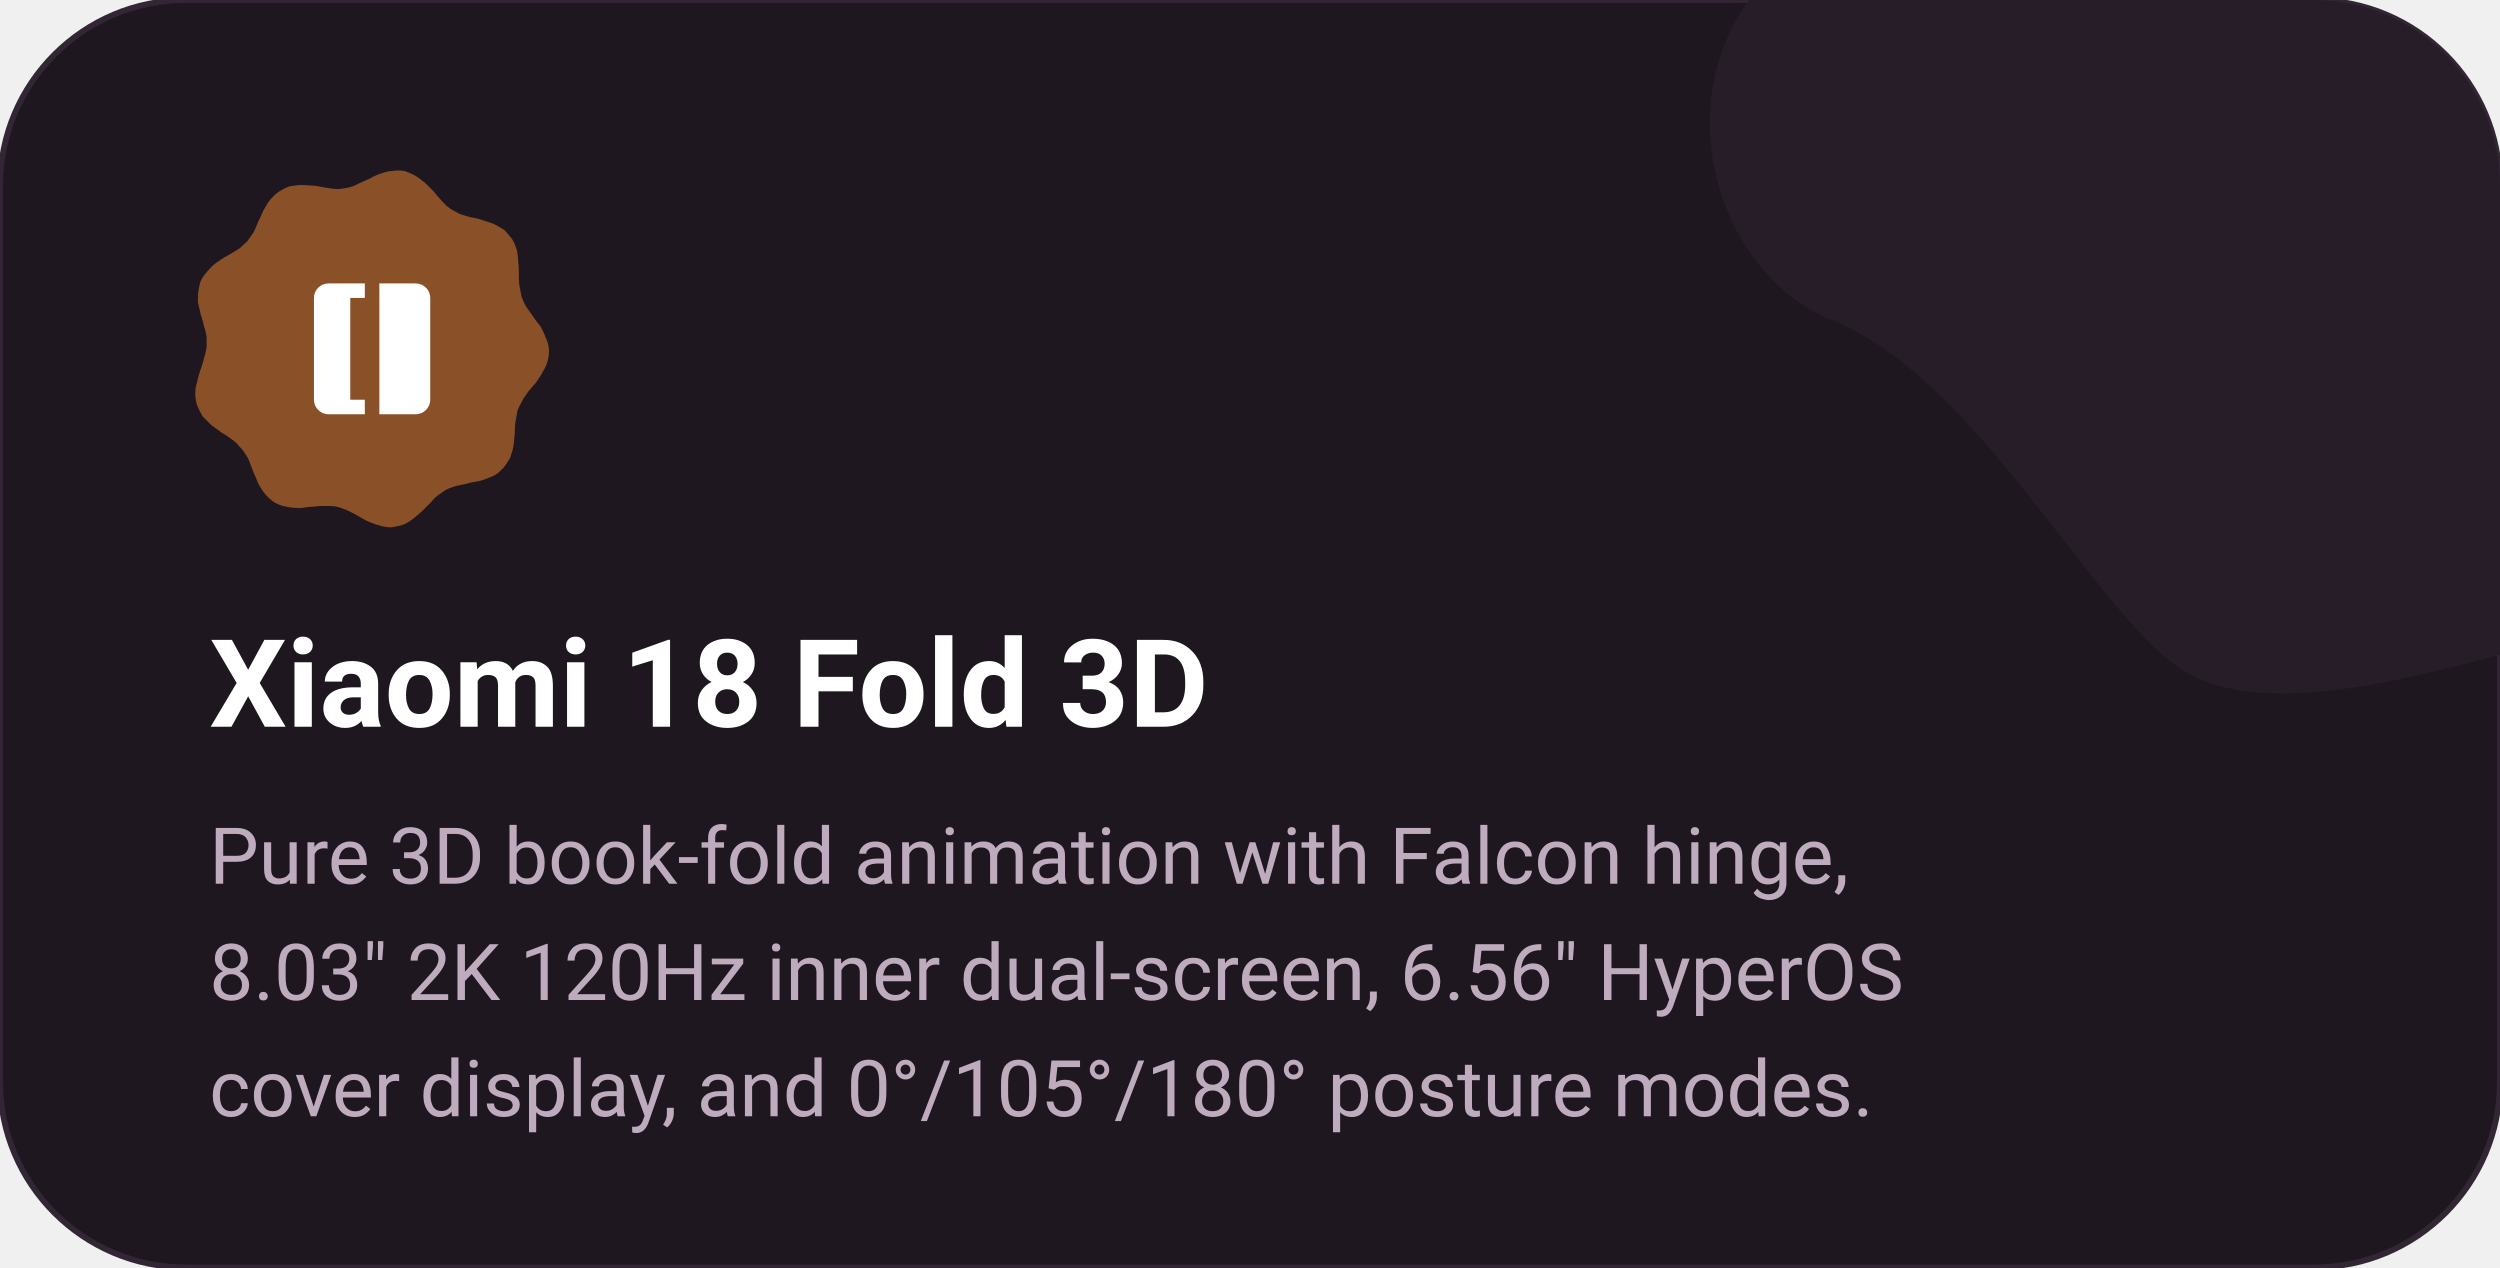
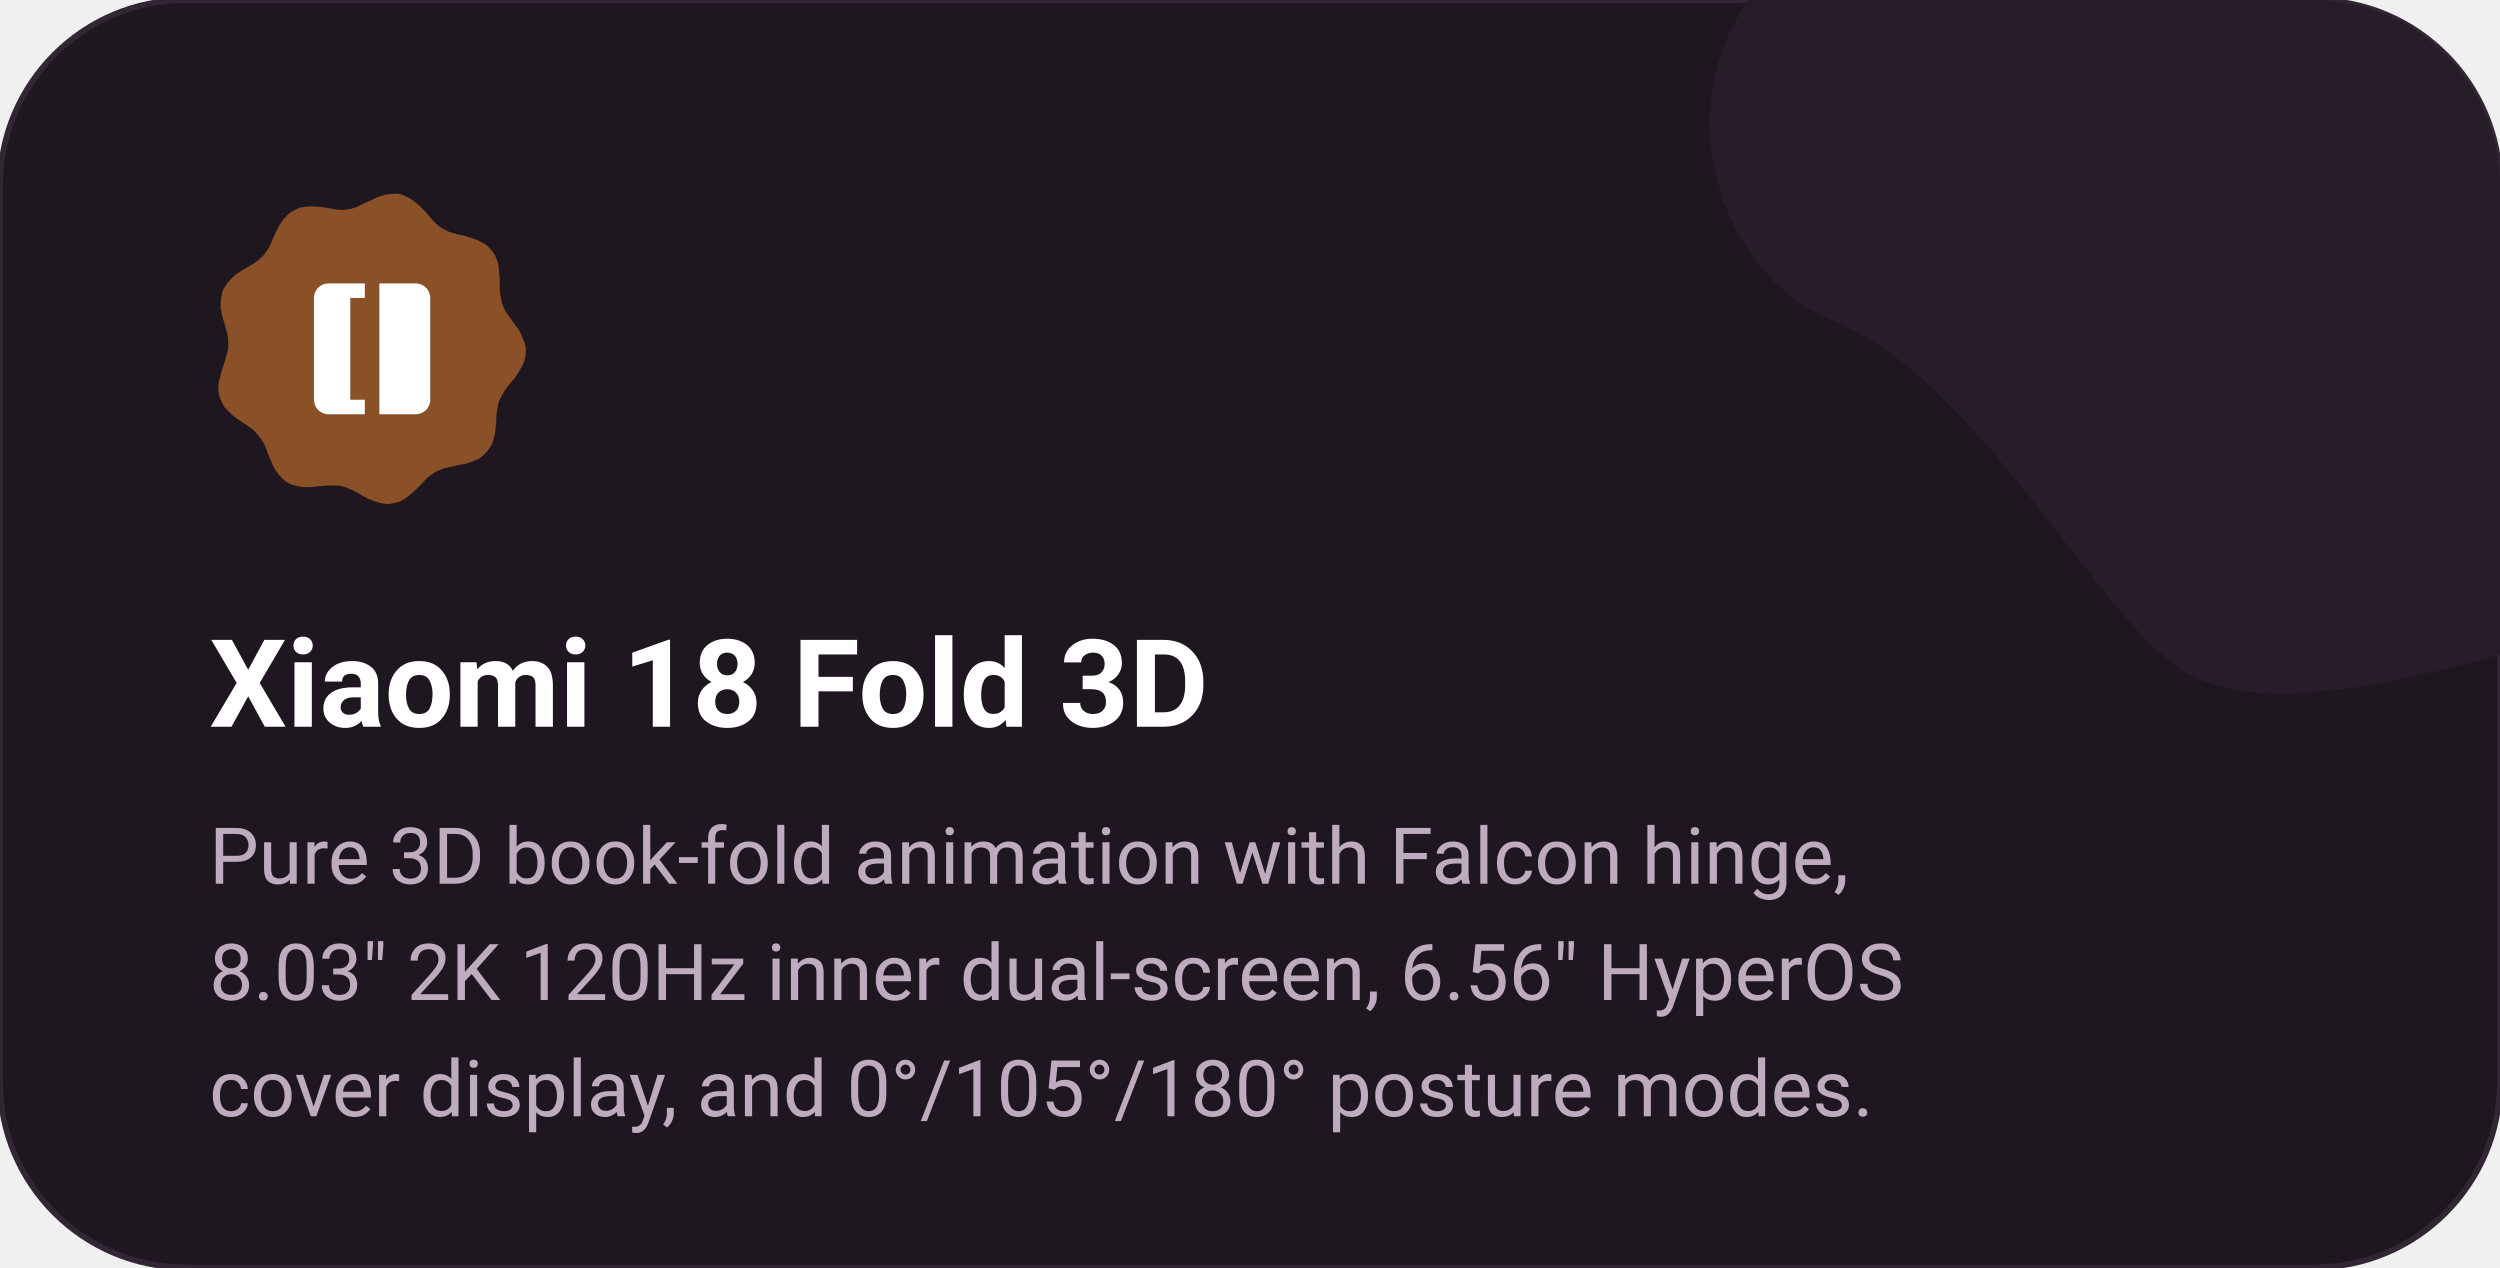
<svg xmlns="http://www.w3.org/2000/svg" width="430" height="218" viewBox="0 0 430 218">
  <clipPath id="c_fold">
    <rect width="430" height="218" rx="32" />
  </clipPath>
  <rect width="430" height="218" rx="32" fill="#1e1720" stroke="#322635" stroke-width="1" />
  <g clip-path="url(#c_fold)">
    <path d="M440,110 C420,115 390,125 375,115 C360,105 340,65 315,55 C295,47 285,15 305,-5 C325,-25 355,-55 390,-55 C430,-55 470,20 475,50 C480,80 455,105 440,110 Z" fill="#261d28" />
  </g>
-   <path d="M63.1,39.1C62.7,39.6 62.3,40.0 61.9,40.5C61.6,41.0 61.2,41.4 61.0,41.9C60.7,42.4 60.5,42.8 60.3,43.3C60.2,43.9 60.1,44.4 60.0,45.0C59.9,45.5 59.9,46.1 59.9,46.7C59.8,47.3 59.8,48.0 59.7,48.6C59.6,49.2 59.4,49.8 59.2,50.4C58.9,50.9 58.6,51.4 58.2,51.9C57.8,52.3 57.4,52.7 56.9,53.0C56.3,53.3 55.7,53.5 55.2,53.7C54.6,53.9 53.9,54.0 53.3,54.1C52.7,54.3 52.1,54.4 51.6,54.5C51.0,54.6 50.5,54.8 50.0,55.0C49.5,55.2 49.1,55.5 48.7,55.8C48.2,56.1 47.8,56.5 47.4,57.0C47.0,57.4 46.6,57.8 46.1,58.3C45.7,58.7 45.2,59.1 44.7,59.5C44.2,59.9 43.7,60.2 43.2,60.4C42.6,60.6 42.0,60.7 41.4,60.8C40.8,60.8 40.2,60.7 39.6,60.5C39.1,60.4 38.5,60.1 37.9,59.9C37.3,59.6 36.8,59.3 36.3,59.0C35.7,58.7 35.2,58.4 34.7,58.2C34.2,58.0 33.7,57.8 33.2,57.7C32.7,57.6 32.1,57.6 31.6,57.6C31.0,57.6 30.5,57.6 29.9,57.7C29.3,57.7 28.6,57.8 28.0,57.9C27.4,57.9 26.8,57.9 26.2,57.8C25.6,57.7 25.0,57.6 24.4,57.3C23.9,57.1 23.4,56.7 23.0,56.3C22.6,55.9 22.2,55.4 21.9,54.9C21.5,54.3 21.3,53.7 21.1,53.2C20.8,52.6 20.6,52.0 20.4,51.5C20.2,50.9 20.0,50.4 19.7,50.0C19.4,49.5 19.1,49.1 18.7,48.7C18.4,48.3 18.0,47.9 17.5,47.6C17.0,47.2 16.5,46.9 16.0,46.6C15.5,46.2 15.0,45.9 14.5,45.5C14.1,45.1 13.6,44.6 13.2,44.2C12.9,43.7 12.6,43.1 12.4,42.6C12.2,42.0 12.1,41.4 12.1,40.8C12.1,40.2 12.2,39.6 12.4,39.0C12.5,38.4 12.7,37.8 12.9,37.2C13.1,36.6 13.3,36.1 13.4,35.5C13.6,35.0 13.7,34.4 13.8,33.9C13.8,33.4 13.8,32.9 13.8,32.3C13.7,31.8 13.6,31.2 13.4,30.7C13.3,30.1 13.1,29.5 12.9,28.9C12.8,28.3 12.6,27.7 12.5,27.1C12.5,26.5 12.5,25.8 12.6,25.3C12.7,24.7 12.8,24.1 13.1,23.6C13.4,23.1 13.8,22.6 14.2,22.2C14.6,21.7 15.1,21.3 15.6,21.0C16.1,20.6 16.7,20.3 17.2,20.0C17.7,19.7 18.2,19.4 18.7,19.1C19.1,18.7 19.5,18.4 19.9,18.0C20.2,17.6 20.5,17.1 20.8,16.7C21.1,16.2 21.3,15.6 21.5,15.1C21.8,14.6 22.0,14.0 22.3,13.4C22.6,12.9 22.9,12.3 23.3,11.8C23.7,11.4 24.1,10.9 24.6,10.6C25.1,10.3 25.6,10.0 26.2,9.8C26.8,9.7 27.4,9.6 28.0,9.6C28.6,9.6 29.3,9.7 29.9,9.7C30.5,9.8 31.1,9.9 31.7,10.0C32.2,10.1 32.8,10.2 33.3,10.2C33.9,10.2 34.4,10.1 34.9,10.0C35.4,9.9 36.0,9.7 36.5,9.4C37.0,9.2 37.5,8.9 38.1,8.7C38.6,8.4 39.2,8.1 39.8,7.9C40.4,7.7 41.0,7.5 41.6,7.5C42.2,7.4 42.8,7.4 43.4,7.5C43.9,7.7 44.5,7.9 45.0,8.2C45.5,8.5 46.0,8.9 46.5,9.3C46.9,9.7 47.4,10.2 47.8,10.6C48.2,11.1 48.6,11.6 49.0,12.0C49.4,12.4 49.7,12.8 50.2,13.1C50.6,13.4 51.1,13.6 51.6,13.9C52.1,14.1 52.6,14.2 53.2,14.4C53.7,14.5 54.4,14.6 54.9,14.8C55.5,15.0 56.2,15.2 56.7,15.4C57.3,15.7 57.8,16.0 58.3,16.3C58.7,16.7 59.1,17.2 59.5,17.7C59.8,18.2 60.0,18.7 60.2,19.3C60.3,19.9 60.4,20.5 60.4,21.1C60.5,21.8 60.5,22.4 60.5,23.0C60.5,23.6 60.5,24.2 60.6,24.7C60.7,25.3 60.8,25.8 60.9,26.3C61.1,26.8 61.3,27.3 61.6,27.8C61.9,28.2 62.2,28.7 62.6,29.2C62.9,29.7 63.3,30.2 63.7,30.7C64.0,31.2 64.3,31.8 64.5,32.4C64.8,32.9 64.9,33.5 65.0,34.1C65.0,34.7 65.0,35.3 64.8,35.9C64.7,36.4 64.4,37.0 64.1,37.5C63.8,38.1 63.4,38.6 63.1,39.1Z" fill="#8A5128" transform="translate(64, 60) scale(1.15) translate(-38.55, -34.1)" />
-   <g transform="translate(49, 45) scale(1.25)" color="#FFFFFF">
-     <path d="M6 3h5v18H6a2 2 0 0 1-2-2V5a2 2 0 0 1 2-2zm7 0h5a2 2 0 0 1 2 2v14a2 2 0 0 1-2 2h-5V3zm-2 2H9v14h2V5z" fill="currentColor" />
+   <g transform="translate(64, 60)">
+     <g>
+       <animateTransform attributeName="transform" type="scale" values="1.15;1.22;1.15" keyTimes="0;0.5;1" dur="4s" repeatCount="indefinite" />
+       <path d="M63.1,39.1C62.7,39.6 62.3,40.0 61.9,40.5C61.6,41.0 61.2,41.4 61.0,41.9C60.7,42.4 60.5,42.8 60.3,43.3C60.2,43.9 60.1,44.4 60.0,45.0C59.9,45.5 59.9,46.1 59.9,46.7C59.8,47.3 59.8,48.0 59.7,48.6C59.6,49.2 59.4,49.8 59.2,50.4C58.9,50.9 58.6,51.4 58.2,51.9C57.8,52.3 57.4,52.7 56.9,53.0C56.3,53.3 55.7,53.5 55.2,53.7C54.6,53.9 53.9,54.0 53.3,54.1C52.7,54.3 52.1,54.4 51.6,54.5C51.0,54.6 50.5,54.8 50.0,55.0C49.5,55.2 49.1,55.5 48.7,55.8C48.2,56.1 47.8,56.5 47.4,57.0C47.0,57.4 46.6,57.8 46.1,58.3C45.7,58.7 45.2,59.1 44.7,59.5C44.2,59.9 43.7,60.2 43.2,60.4C42.6,60.6 42.0,60.7 41.4,60.8C40.8,60.8 40.2,60.7 39.6,60.5C39.1,60.4 38.5,60.1 37.9,59.9C37.3,59.6 36.8,59.3 36.3,59.0C35.7,58.7 35.2,58.4 34.7,58.2C34.2,58.0 33.7,57.8 33.2,57.7C32.7,57.6 32.1,57.6 31.6,57.6C31.0,57.6 30.5,57.6 29.9,57.7C29.3,57.7 28.6,57.8 28.0,57.9C27.4,57.9 26.8,57.9 26.2,57.8C25.6,57.7 25.0,57.6 24.4,57.3C23.9,57.1 23.4,56.7 23.0,56.3C22.6,55.9 22.2,55.4 21.9,54.9C21.5,54.3 21.3,53.7 21.1,53.2C20.8,52.6 20.6,52.0 20.4,51.5C20.2,50.9 20.0,50.4 19.7,50.0C19.4,49.5 19.1,49.1 18.7,48.7C18.4,48.3 18.0,47.9 17.5,47.6C17.0,47.2 16.5,46.9 16.0,46.6C15.5,46.2 15.0,45.9 14.5,45.5C14.1,45.1 13.6,44.6 13.2,44.2C12.9,43.7 12.6,43.1 12.4,42.6C12.2,42.0 12.1,41.4 12.1,40.8C12.1,40.2 12.2,39.6 12.4,39.0C12.5,38.4 12.7,37.8 12.9,37.2C13.1,36.6 13.3,36.1 13.4,35.5C13.6,35.0 13.7,34.4 13.8,33.9C13.8,33.4 13.8,32.9 13.8,32.3C13.7,31.8 13.6,31.2 13.4,30.7C13.3,30.1 13.1,29.5 12.9,28.9C12.8,28.3 12.6,27.7 12.5,27.1C12.5,26.5 12.5,25.8 12.6,25.3C12.7,24.7 12.8,24.1 13.1,23.6C13.4,23.1 13.8,22.6 14.2,22.2C14.6,21.7 15.1,21.3 15.6,21.0C16.1,20.6 16.7,20.3 17.2,20.0C17.7,19.7 18.2,19.4 18.7,19.1C19.1,18.7 19.5,18.4 19.9,18.0C20.2,17.6 20.5,17.1 20.8,16.7C21.1,16.2 21.3,15.6 21.5,15.1C21.8,14.6 22.0,14.0 22.3,13.4C22.6,12.9 22.9,12.3 23.3,11.8C23.7,11.4 24.1,10.9 24.6,10.6C25.1,10.3 25.6,10.0 26.2,9.8C26.8,9.7 27.4,9.6 28.0,9.6C28.6,9.6 29.3,9.7 29.9,9.7C30.5,9.8 31.1,9.9 31.7,10.0C32.2,10.1 32.8,10.2 33.3,10.2C33.9,10.2 34.4,10.1 34.9,10.0C35.4,9.9 36.0,9.7 36.5,9.4C37.0,9.2 37.5,8.9 38.1,8.7C38.6,8.4 39.2,8.1 39.8,7.9C40.4,7.7 41.0,7.5 41.6,7.5C42.2,7.4 42.8,7.4 43.4,7.5C43.9,7.7 44.5,7.9 45.0,8.2C45.5,8.5 46.0,8.9 46.5,9.3C46.9,9.7 47.4,10.2 47.8,10.6C48.2,11.1 48.6,11.6 49.0,12.0C49.4,12.4 49.7,12.8 50.2,13.1C50.6,13.4 51.1,13.6 51.6,13.9C52.1,14.1 52.6,14.2 53.2,14.4C53.7,14.5 54.4,14.6 54.9,14.8C55.5,15.0 56.2,15.2 56.7,15.4C57.3,15.7 57.8,16.0 58.3,16.3C58.7,16.7 59.1,17.2 59.5,17.7C59.8,18.2 60.0,18.7 60.2,19.3C60.3,19.9 60.4,20.5 60.4,21.1C60.5,21.8 60.5,22.4 60.5,23.0C60.5,23.6 60.5,24.2 60.6,24.7C60.7,25.3 60.8,25.8 60.9,26.3C61.1,26.8 61.3,27.3 61.6,27.8C61.9,28.2 62.2,28.7 62.6,29.2C62.9,29.7 63.3,30.2 63.7,30.7C64.0,31.2 64.3,31.8 64.5,32.4C64.8,32.9 64.9,33.5 65.0,34.1C65.0,34.7 65.0,35.3 64.8,35.9C64.7,36.4 64.4,37.0 64.1,37.5C63.8,38.1 63.4,38.6 63.1,39.1Z" fill="#8A5128" transform="translate(-38.55, -34.1)" />
+     </g>
+     <g transform="translate(-15, -15) scale(1.25)" color="#FFFFFF">
+       <path d="M6 3h5v18H6a2 2 0 0 1-2-2V5a2 2 0 0 1 2-2zm7 0h5a2 2 0 0 1 2 2v14a2 2 0 0 1-2 2h-5V3zm-2 2H9v14h2V5z" fill="currentColor" />
+     </g>
  </g>
  <text x="36" y="125" font-family="system-ui, -apple-system, 'Google Sans', Roboto, sans-serif" font-size="21" font-weight="700" fill="#ffffff">Xiaomi 18 Fold 3D</text>
  <text x="36" y="152" font-family="system-ui, -apple-system, Roboto, sans-serif" font-size="13.5" font-weight="400" fill="#beabbe">
    <tspan x="36" dy="0">Pure 3D book-fold animation with Falcon hinge,</tspan>
    <tspan x="36" dy="20">8.03" 2K 120Hz inner dual-screen, 6.56" HyperOS</tspan>
    <tspan x="36" dy="20">cover display, and 0°/105°/180° posture modes.</tspan>
  </text>
</svg>
